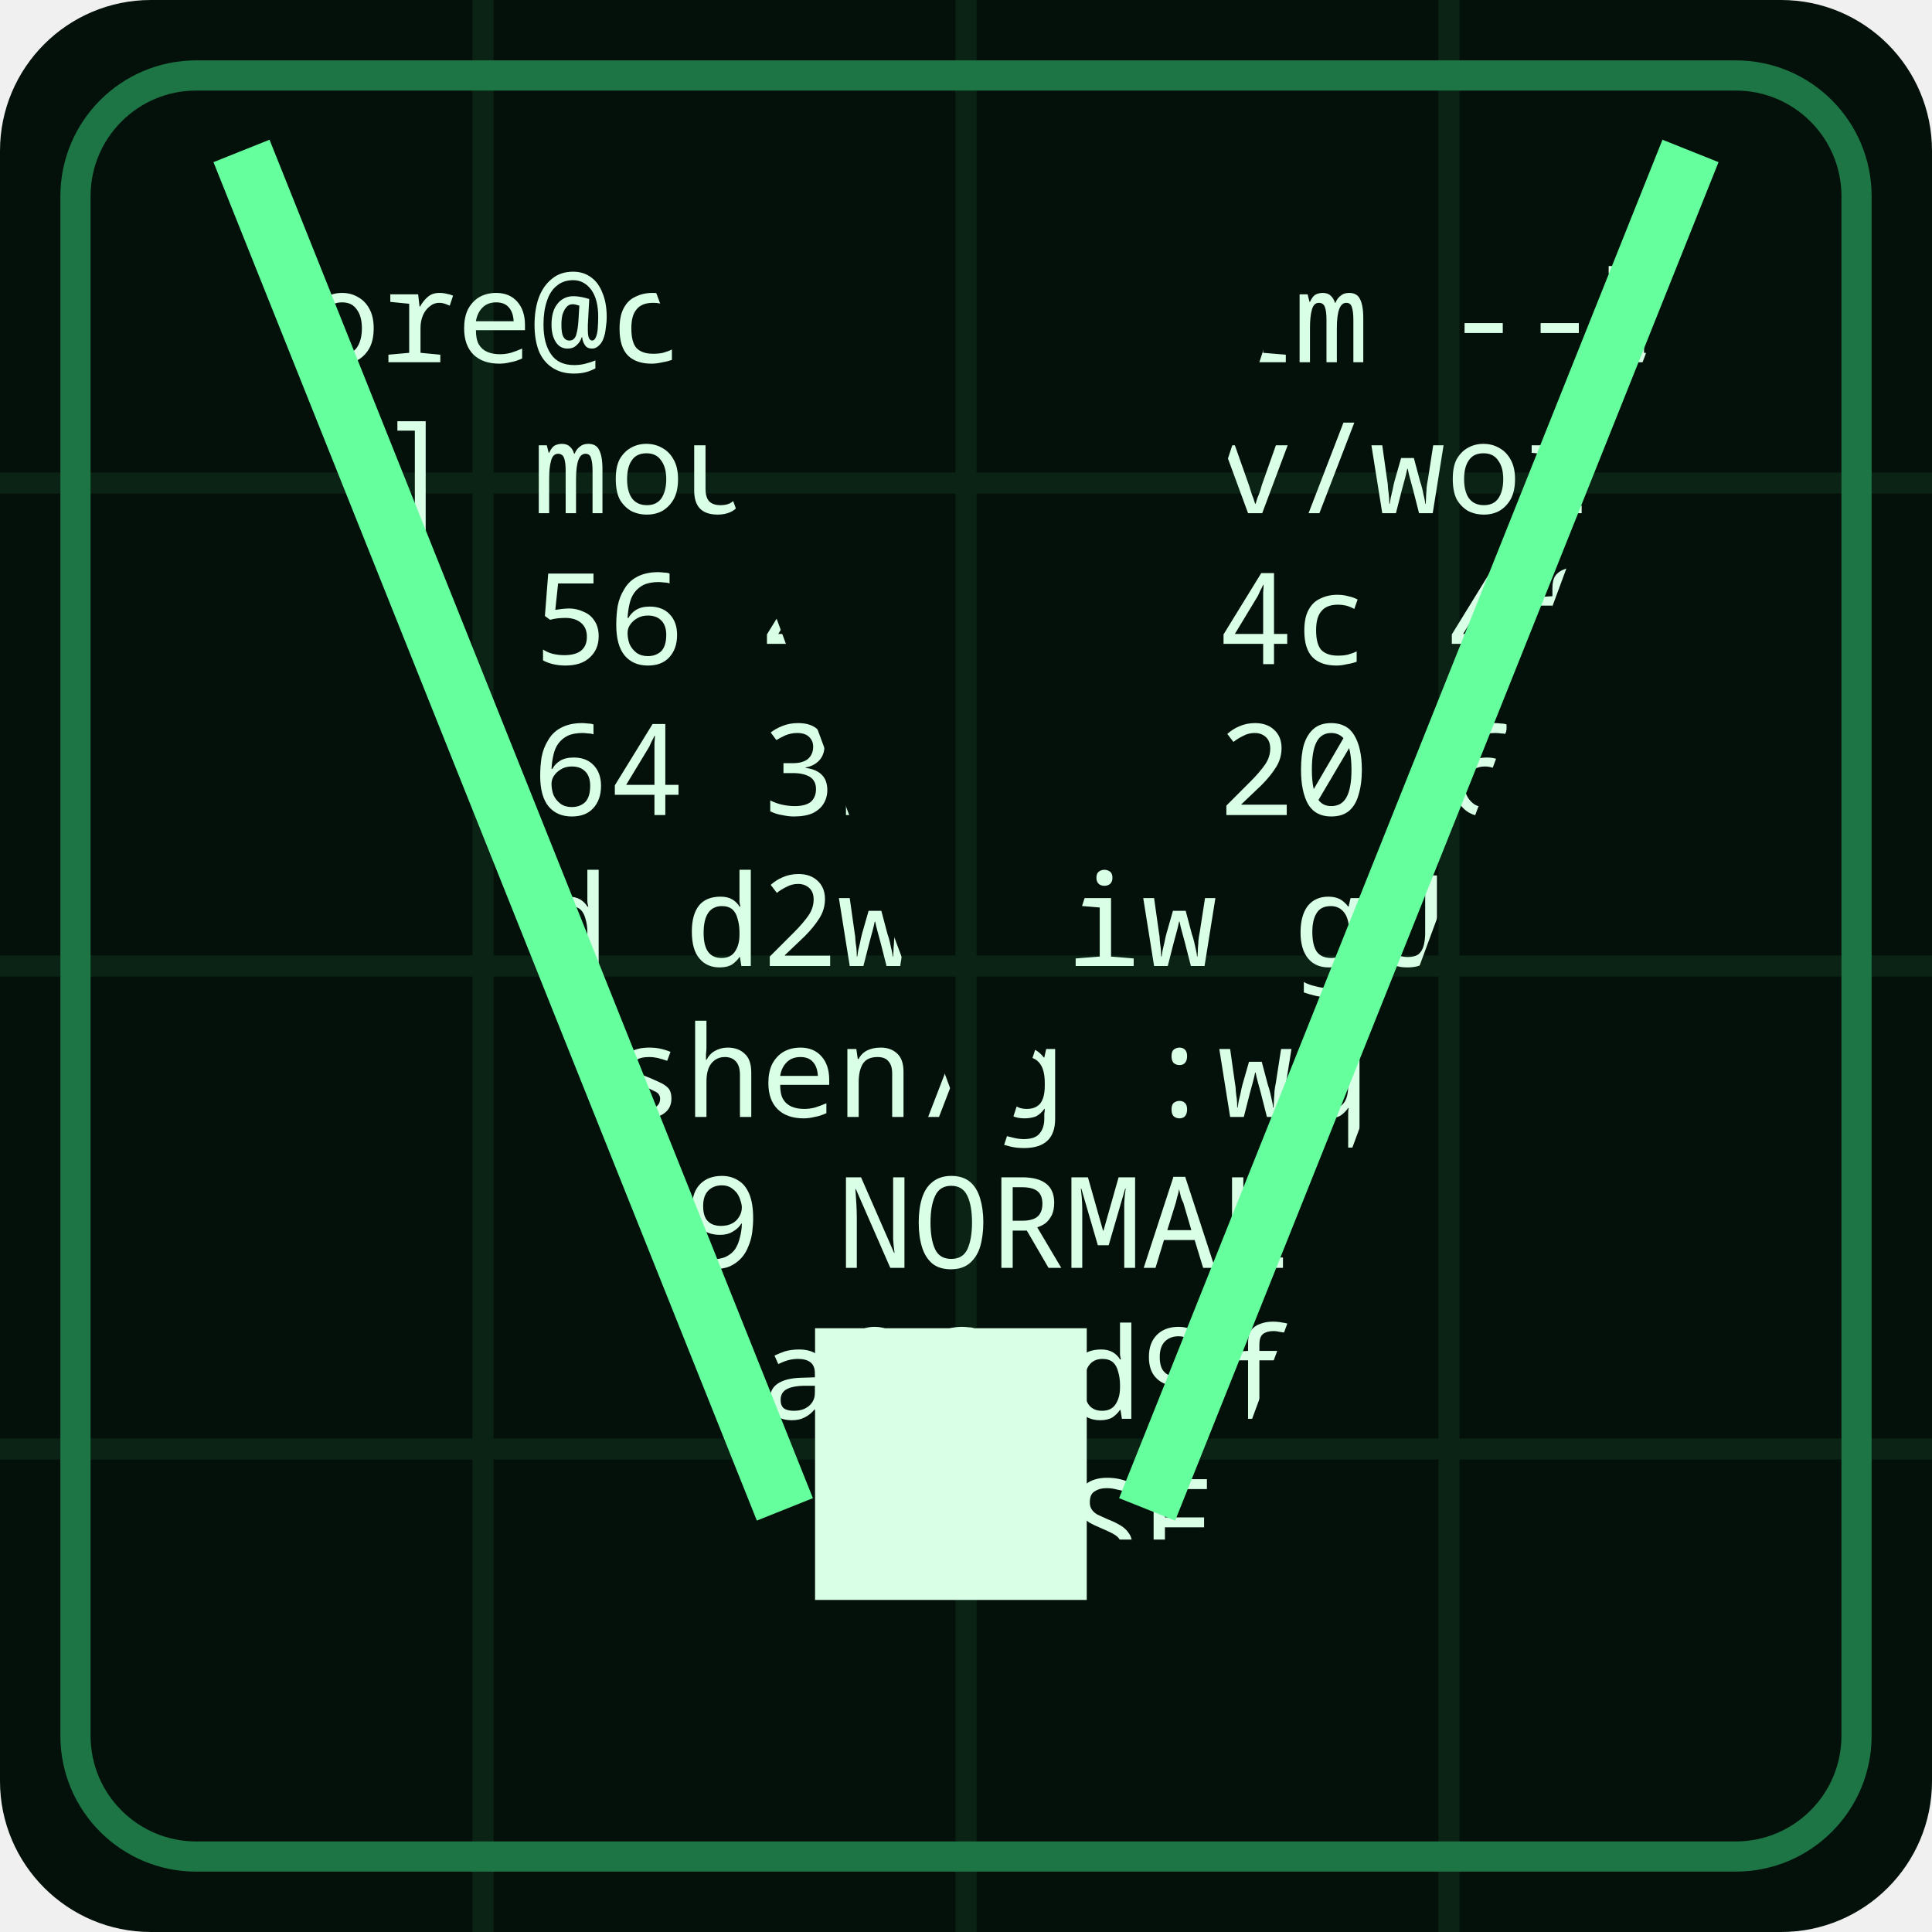
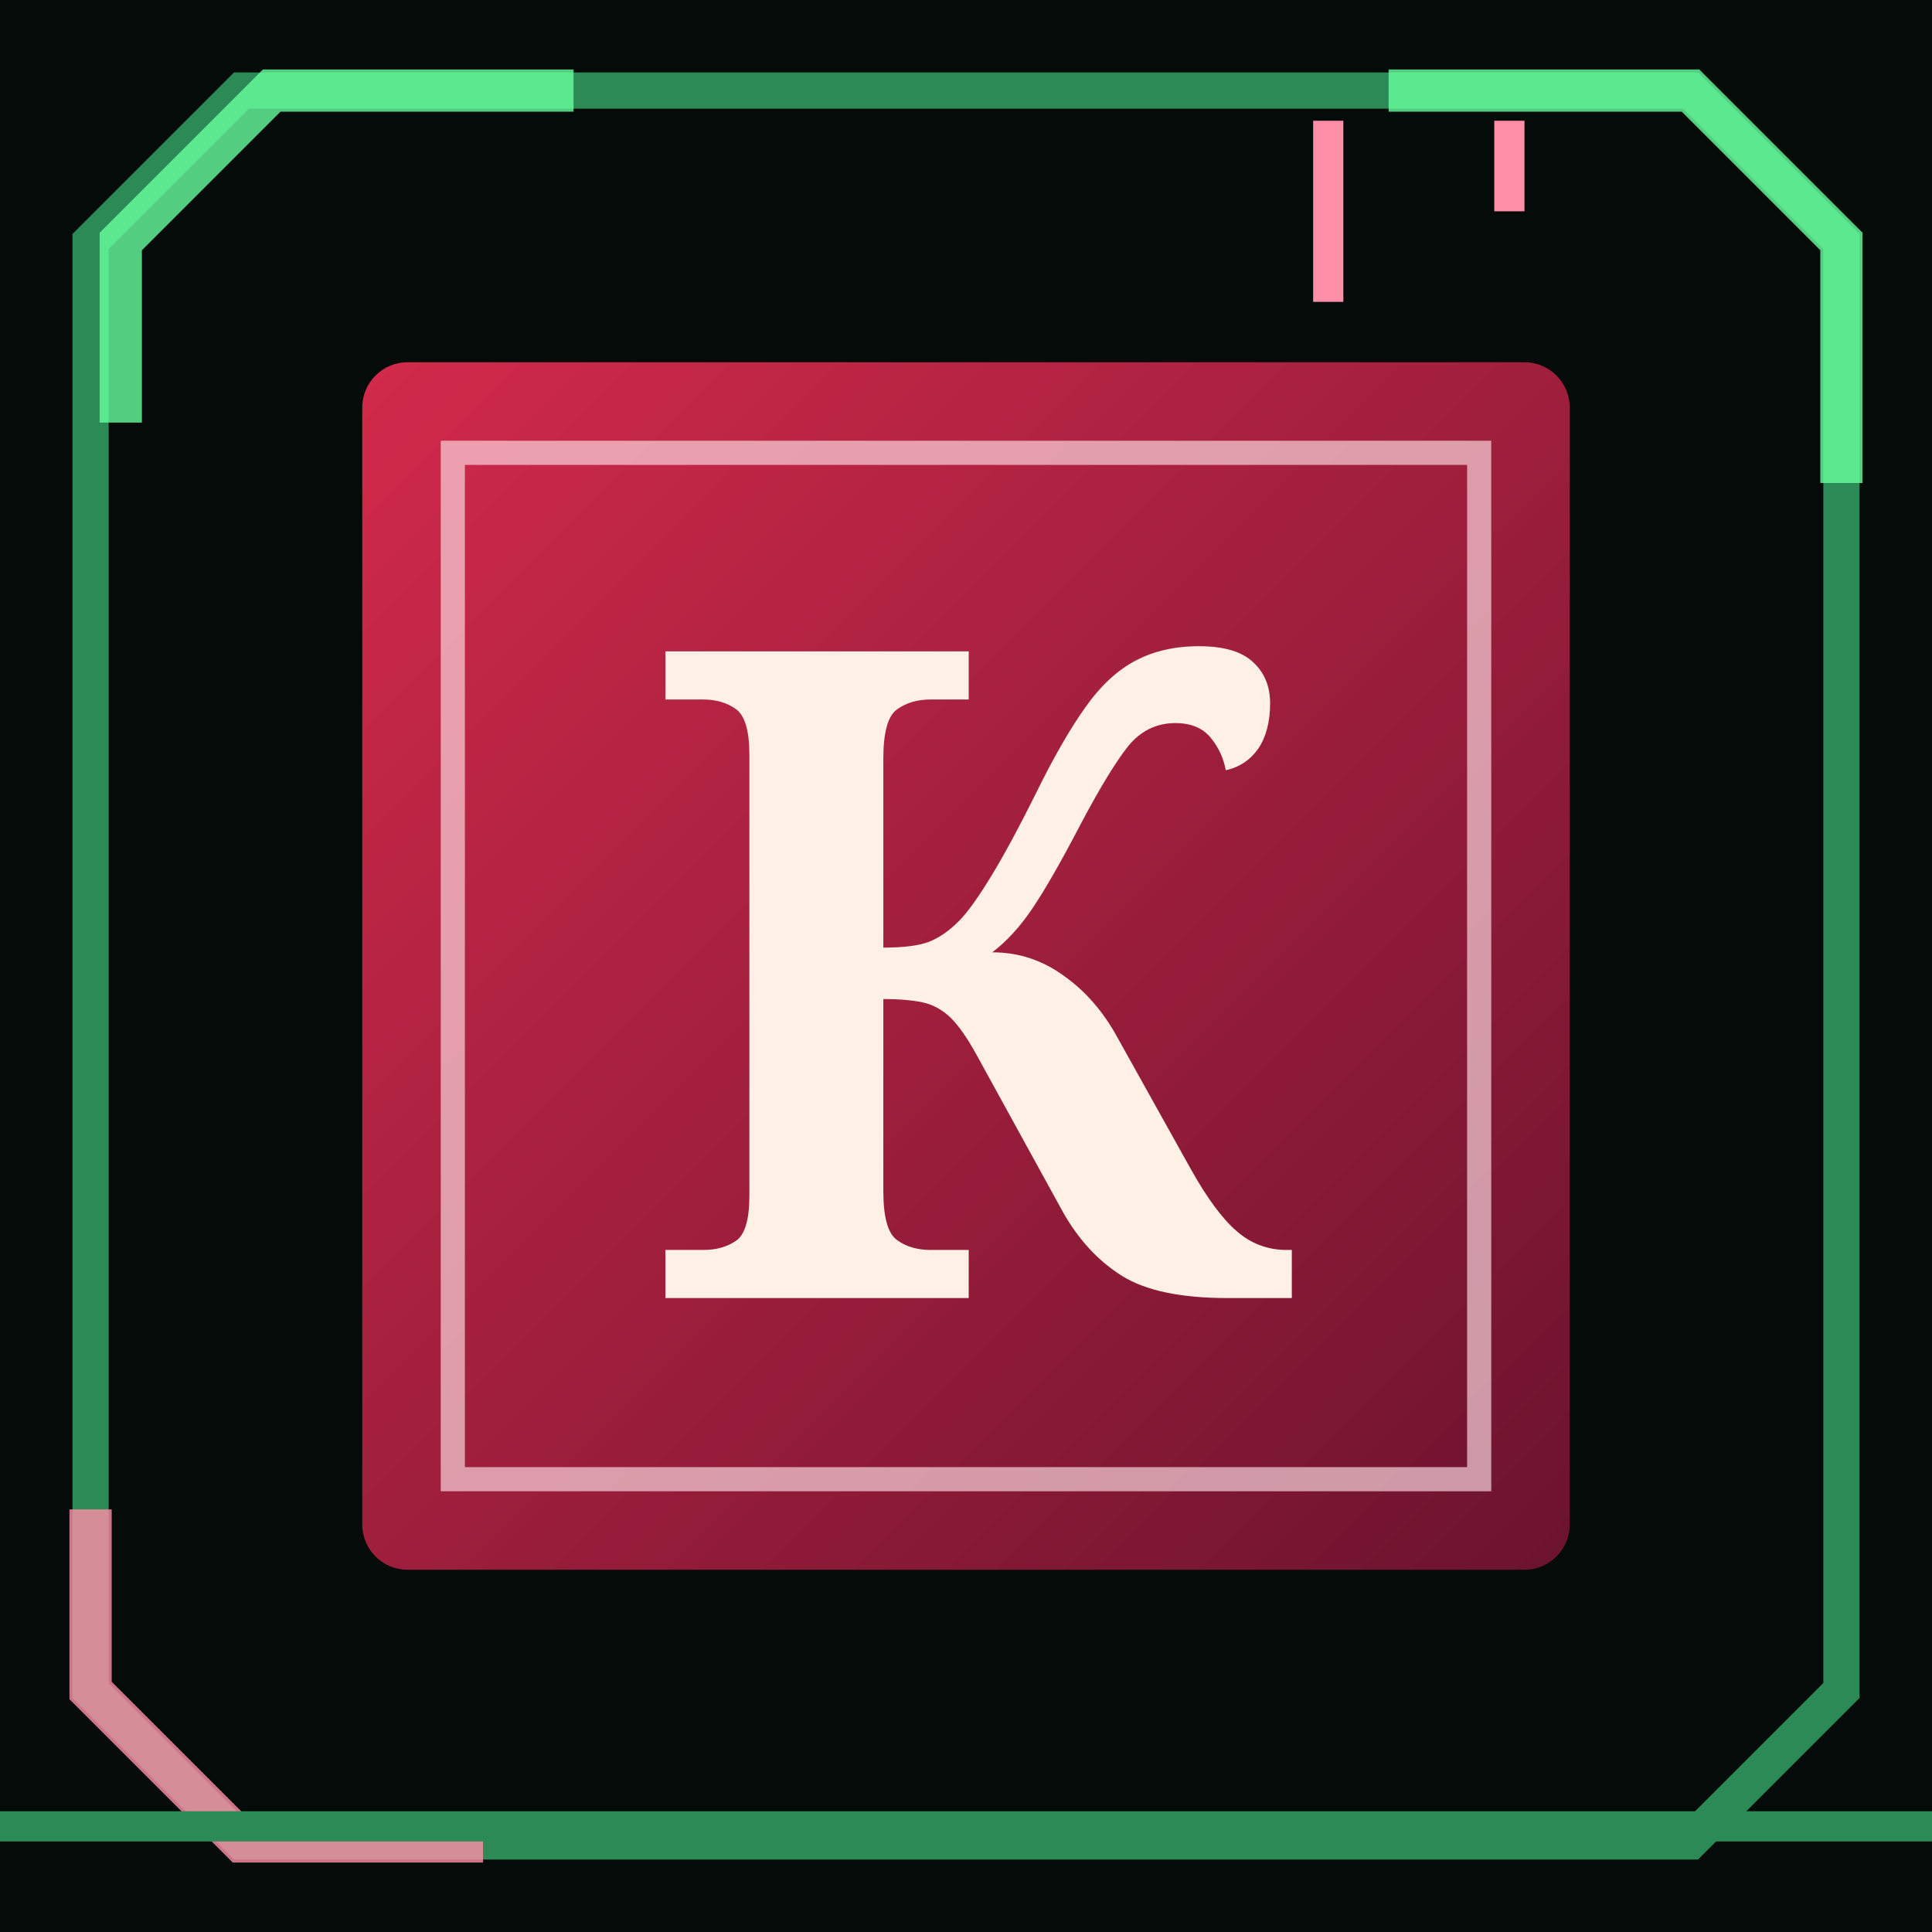
<svg xmlns="http://www.w3.org/2000/svg" width="64" height="64" viewBox="0 0 64 64">
  <defs>
-     <mask id="v">
-       <path fill="#fff" d="M7 5 L20 5 L37 51 L26 51 Z" />
-       <path fill="#fff" d="M44 5 L57 5 L40 51 L29 51 Z" />
-     </mask>
+     <linearGradient id="s" x1="0" y1="0" x2="1" y2="1">
+       <stop offset="0" stop-color="#d22a4b" />
+       <stop offset="1" stop-color="#6b132e" />
+     </linearGradient>
  </defs>
-   <rect width="64" height="64" rx="5" fill="#04110a" />
-   <g stroke="#0d2e1b" stroke-width=".7" opacity=".6">
-     <path d="M0 16H64M0 32H64M0 48H64M16 0V64M32 0V64M48 0V64" />
-   </g>
-   <g mask="url(#v)" font-family="'Noto Sans Mono','DejaVu Sans Mono',monospace" font-size="4.2" fill="#d9ffe6">
-     <text x="0" y="12">vimlore@crt:~$ vim --learn</text>
-     <text x="0" y="17">[ ok ] mount /dev/words</text>
-     <text x="0" y="22">0x0000 56 49 4d 4c 4f 52 45</text>
-     <text x="0" y="27">0x0008 64 32 77 20 63 69 77</text>
-     <text x="0" y="32">:g/rot/d  d2w  ciw  gUap</text>
-     <text x="0" y="37">:s/ash/ashen/g  :wq</text>
-     <text x="0" y="42">0x1f PAR 9 NORMAL 3,4</text>
-     <text x="0" y="47">66ff9e 030a06 d9ffe6</text>
-     <text x="0" y="52">-- VIMLORE // SECTOR 00 --</text>
-   </g>
-   <g stroke="#66ff9e" stroke-width="2" fill="none" stroke-linejoin="miter">
-     <path d="M8 5L26 50" />
-     <path d="M56 5L38 50" />
-   </g>
-   <rect x="27" y="44" width="9" height="9" fill="#d9ffe6" />
-   <rect x="2.5" y="2.5" width="59" height="59" rx="4" fill="none" stroke="#1d7444" stroke-width="1" />
+   <rect width="64" height="64" fill="#050b08" />
+   <path d="M8 3h48l5 5v48l-5 5H8l-5-5V8Z" fill="none" stroke="#2b8a55" stroke-width="1.2" />
+   <path d="M4 14V8l5-5h10M46 3h10l5 5v8" fill="none" stroke="#66ff9e" stroke-width="1.4" opacity=".8" />
+   <path d="M3 50v6l5 5h8" fill="none" stroke="#ff8fa8" stroke-width="1.4" opacity=".8" />
+   <rect x="12" y="12" width="40" height="40" rx="1.5" fill="url(#s)" />
+   <rect x="15" y="15" width="34" height="34" fill="none" stroke="#ffe0e6" stroke-width=".8" opacity=".65" />
+   <text x="32" y="43" text-anchor="middle" font-family="Georgia,serif" font-size="30" font-weight="700" fill="#fff0e6">К</text>
+   <path d="M44 4v6M50 4v3" stroke="#ff8fa8" stroke-width="1" />
+   <rect y="60" width="64" height="1" fill="#2b8a55" />
</svg>
